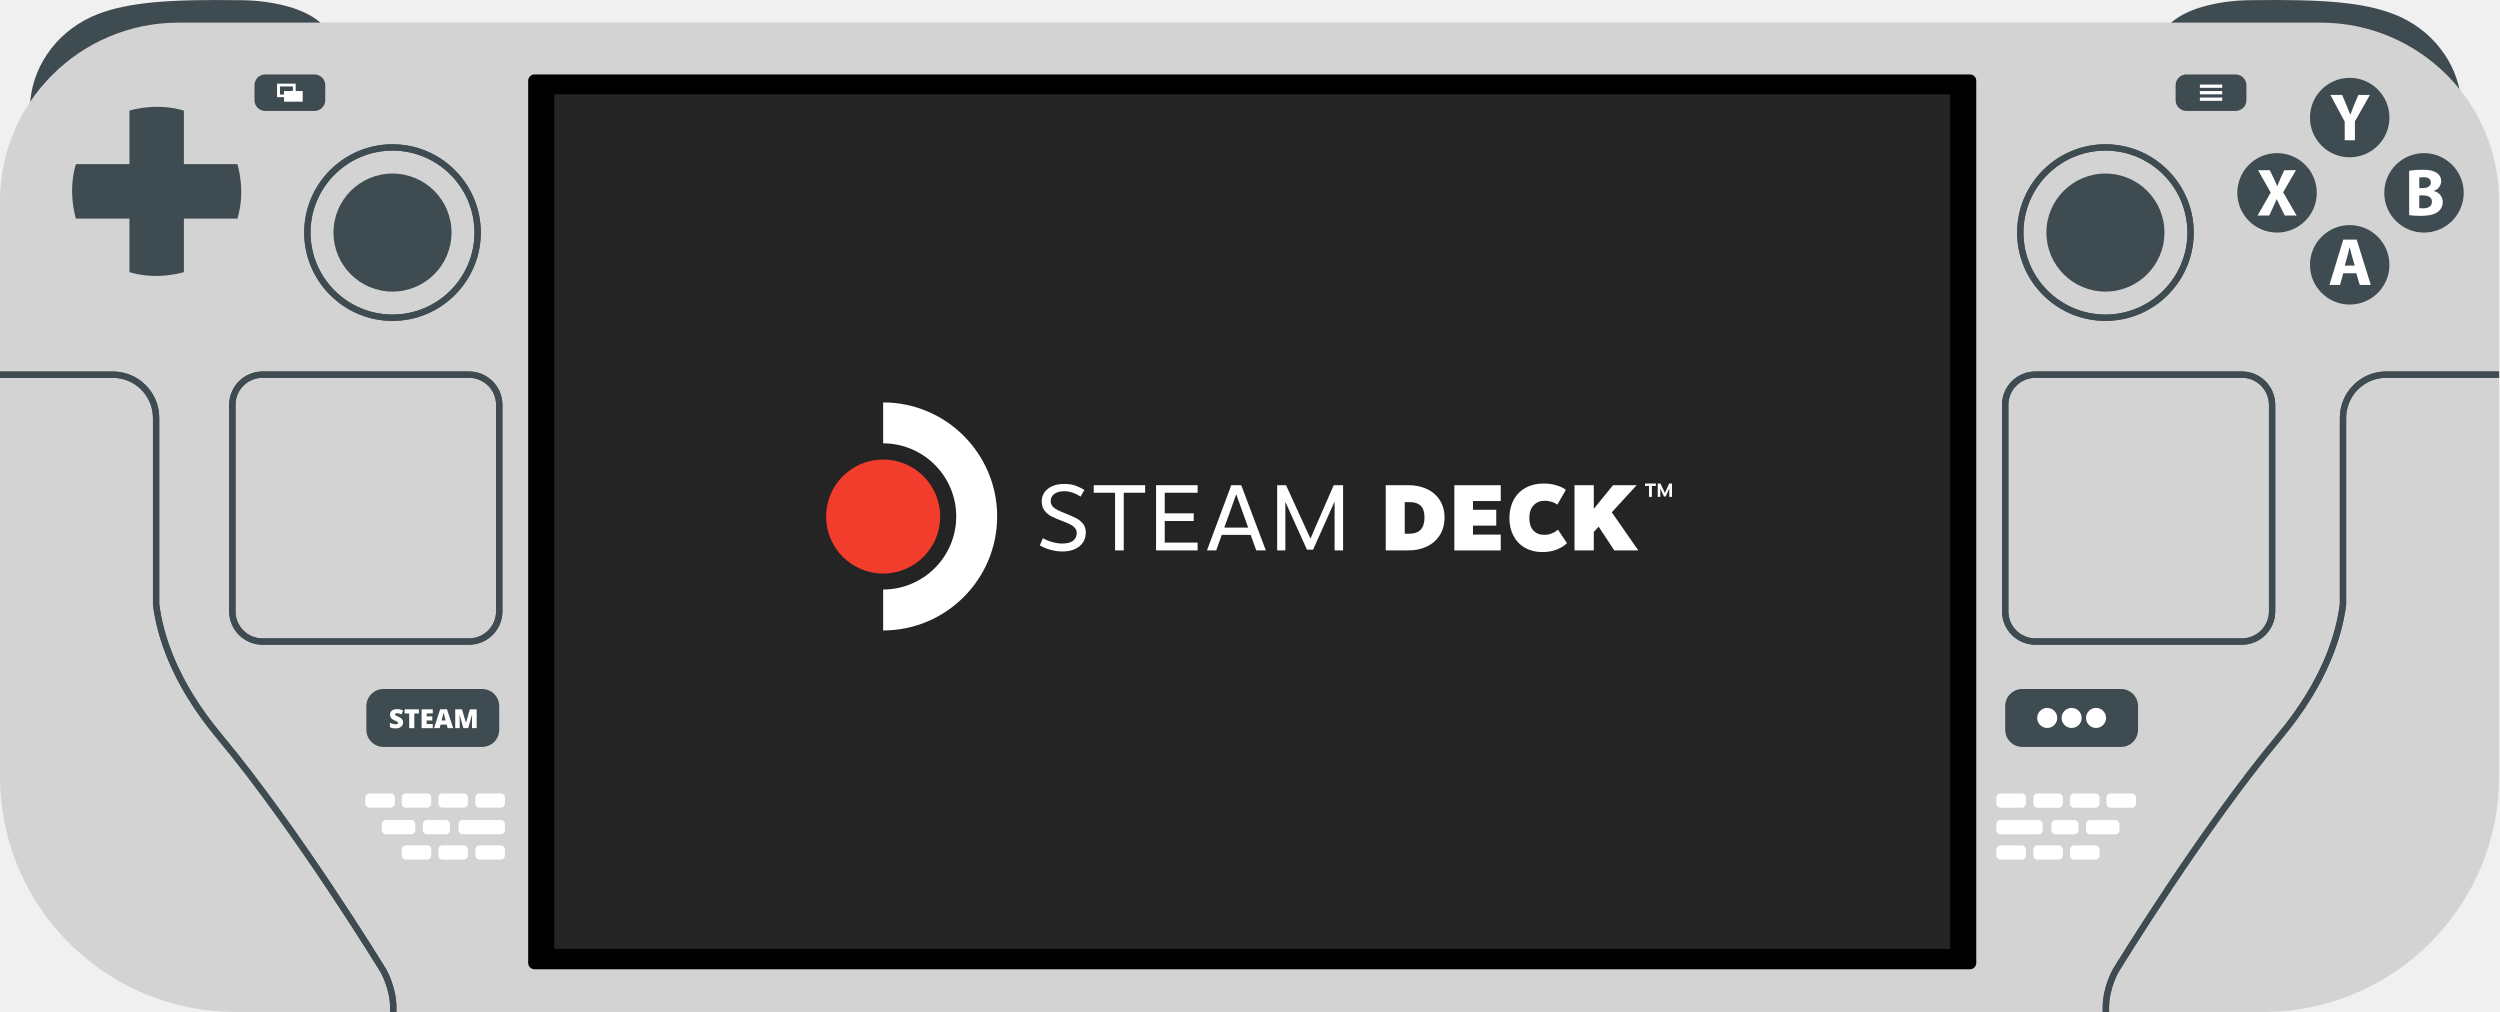
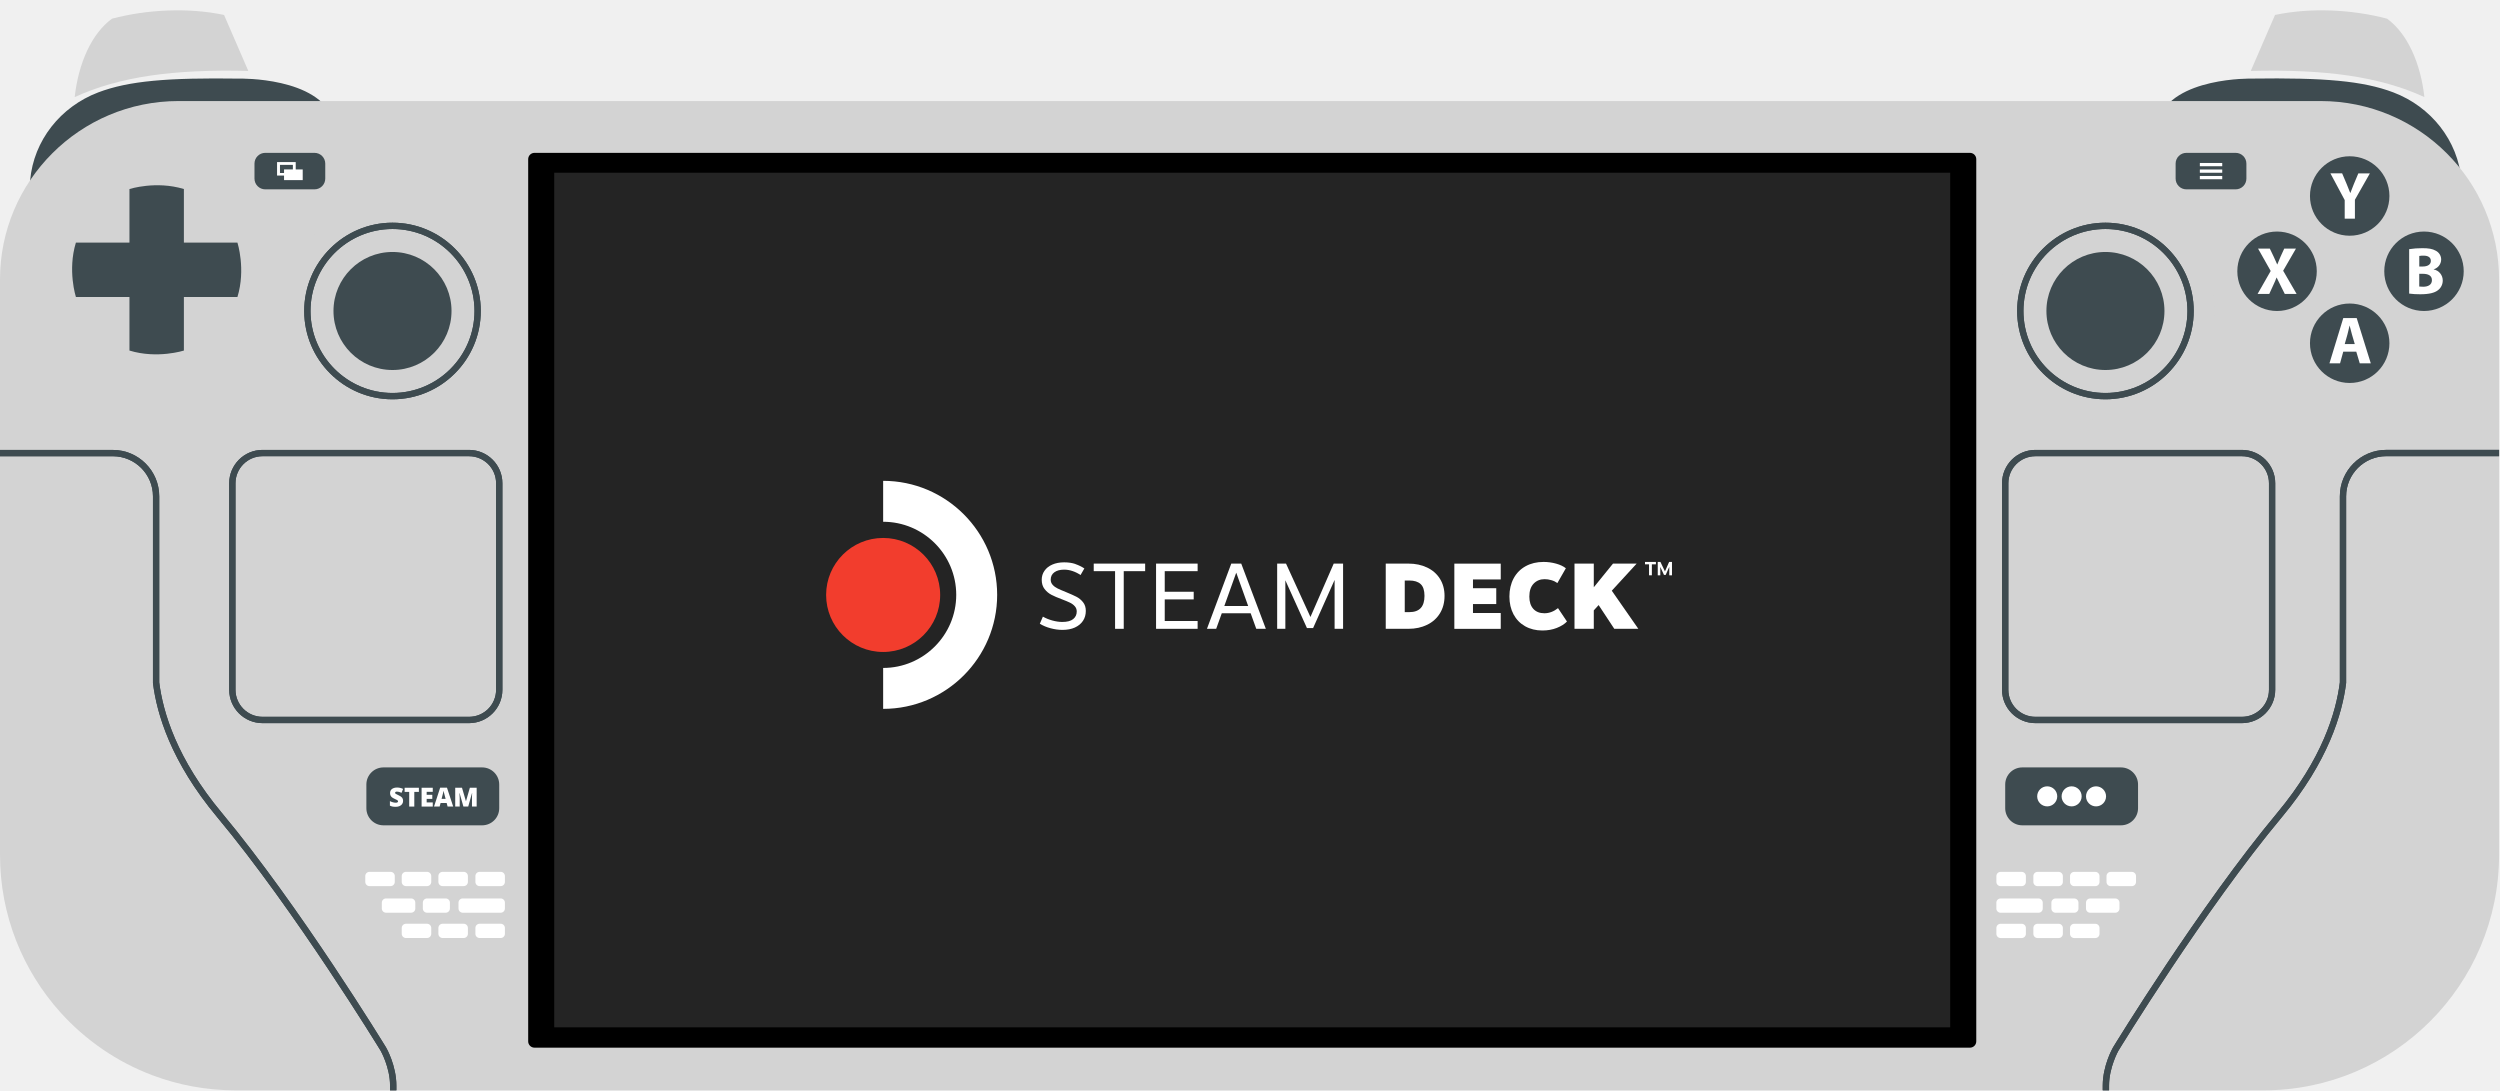
- <svg xmlns="http://www.w3.org/2000/svg" width="100%" height="100%" viewBox="0 0 1339 542" version="1.1" xml:space="preserve" style="fill-rule:evenodd;clip-rule:evenodd;stroke-linejoin:round;stroke-miterlimit:2;">
+ <svg xmlns="http://www.w3.org/2000/svg" width="100%" height="100%" viewBox="0 -42 1339 584" version="1.1" xml:space="preserve" style="fill-rule:evenodd;clip-rule:evenodd;stroke-linejoin:round;stroke-miterlimit:2;">
  <g>
+     <path id="leftTriggerShape" d="M40,10 C42,-8 49,-24 60,-32 C79,-37 101,-38 120,-34 L133,-4 C93,-5 64,-1 40,10Z" style="fill:#d3d3d3;fill-rule:nonzero;" />
+     <path id="rightTriggerShape" d="M1298.505,10 C1296.505,-8 1289.505,-24 1278.505,-32 C1259.505,-37 1237.505,-38 1218.505,-34 L1205.505,-4 C1245.505,-5 1274.505,-1 1298.505,10Z" style="fill:#d3d3d3;fill-rule:nonzero;" />
    <path id="Path_447" d="M16.144,54.572c1.897,-21.412 16.364,-39.436 36.455,-47.076c16.313,-6.2 37.183,-7.945 75.891,-7.386c0,0 42.045,-0.898 50.125,22.039l-162.623,35.692c-0,0 -0.034,-1.152 0.152,-3.269Z" style="fill:#3e4b50;fill-rule:nonzero;" />
    <path id="Path_447-2" d="M1318.364,54.572c-1.897,-21.412 -16.364,-39.436 -36.455,-47.076c-16.313,-6.2 -37.183,-7.945 -75.891,-7.403c0,-0 -42.045,-0.898 -50.125,22.039l162.623,35.709c0,0 0.034,-1.152 -0.152,-3.269Z" style="fill:#3e4b50;fill-rule:nonzero;" />
    <path d="M1338.505,107.729l0,308.12c0,69.674 -56.478,126.134 -126.134,126.134l-1086.236,0c-15.686,0 -30.712,-2.863 -44.569,-8.097c-19.007,-7.166 -35.828,-18.82 -49.176,-33.626c-20.125,-22.361 -32.389,-51.955 -32.389,-84.411l0,-308.12c0,-52.802 42.807,-95.609 95.609,-95.609l1147.288,0c52.802,0 95.609,42.807 95.609,95.609Z" style="fill:#d3d3d3;fill-rule:nonzero;" />
    <circle cx="1127.671" cy="124.567" r="58.51" style="fill:#d3d3d3;" />
    <circle cx="210.224" cy="124.567" r="58.51" style="fill:#d3d3d3;" />
    <path d="M251.235,345.311l-110.634,0c-9.842,0 -17.855,-8.013 -17.855,-17.855l0,-110.634c0,-9.842 8.013,-17.855 17.855,-17.855l110.634,0c9.842,0 17.855,8.013 17.855,17.855l0,110.634c0,9.842 -8.013,17.855 -17.855,17.855Zm-110.634,-142.956c-7.979,0 -14.467,6.488 -14.467,14.467l0,110.634c0,7.979 6.488,14.467 14.467,14.467l110.634,0c7.979,0 14.467,-6.488 14.467,-14.467l0,-110.634c0,-7.979 -6.488,-14.467 -14.467,-14.467l-110.634,0Z" style="fill:#3e4b50;fill-rule:nonzero;" />
    <path d="M251.235,345.311l-110.634,0c-9.842,0 -17.855,-8.013 -17.855,-17.855l0,-110.634c0,-9.842 8.013,-17.855 17.855,-17.855l110.634,0c9.842,0 17.855,8.013 17.855,17.855l0,110.634c0,9.842 -8.013,17.855 -17.855,17.855Zm-110.634,-142.956c-7.979,0 -14.467,6.488 -14.467,14.467l0,110.634c0,7.979 6.488,14.467 14.467,14.467l110.634,0c7.979,0 14.467,-6.488 14.467,-14.467l0,-110.634c0,-7.979 -6.488,-14.467 -14.467,-14.467l-110.634,0Z" style="fill:#3e4b50;fill-rule:nonzero;" />
    <path d="M1200.767,345.311l-110.634,0c-9.842,0 -17.855,-8.013 -17.855,-17.855l0,-110.634c0,-9.842 8.013,-17.855 17.855,-17.855l110.634,0c9.842,0 17.855,8.013 17.855,17.855l0,110.634c0,9.842 -8.013,17.855 -17.855,17.855Zm-110.617,-142.956c-7.979,0 -14.467,6.488 -14.467,14.467l0,110.634c0,7.979 6.488,14.467 14.467,14.467l110.634,0c7.979,0 14.467,-6.488 14.467,-14.467l0,-110.634c0,-7.979 -6.488,-14.467 -14.467,-14.467l-110.634,0Z" style="fill:#3e4b50;fill-rule:nonzero;" />
    <path d="M1200.767,345.311l-110.634,0c-9.842,0 -17.855,-8.013 -17.855,-17.855l0,-110.634c0,-9.842 8.013,-17.855 17.855,-17.855l110.634,0c9.842,0 17.855,8.013 17.855,17.855l0,110.634c0,9.842 -8.013,17.855 -17.855,17.855Zm-110.617,-142.956c-7.979,0 -14.467,6.488 -14.467,14.467l0,110.634c0,7.979 6.488,14.467 14.467,14.467l110.634,0c7.979,0 14.467,-6.488 14.467,-14.467l0,-110.634c0,-7.979 -6.488,-14.467 -14.467,-14.467l-110.634,0Z" style="fill:#3e4b50;fill-rule:nonzero;" />
    <path d="M267.379,378.177l0,12.717c0,5.05 -4.1,9.15 -9.15,9.15l-52.848,0c-5.05,0 -9.15,-4.1 -9.15,-9.15l0,-12.717c0,-5.05 4.1,-9.15 9.15,-9.15l52.848,0c5.05,0 9.15,4.1 9.15,9.15Z" style="fill:#3e4b50;" />
    <path d="M1145.136,378.177l0,12.717c0,5.05 -4.1,9.15 -9.15,9.15l-52.848,0c-5.05,0 -9.15,-4.1 -9.15,-9.15l0,-12.717c0,-5.05 4.1,-9.15 9.15,-9.15l52.848,0c5.05,0 9.15,4.1 9.15,9.15Z" style="fill:#3e4b50;" />
    <path d="M174.21,45.638l0,8.009c0,3.185 -2.585,5.77 -5.77,5.77l-26.371,0c-3.185,0 -5.77,-2.585 -5.77,-5.77l0,-8.009c0,-3.185 2.585,-5.77 5.77,-5.77l26.371,0c3.185,0 5.77,2.585 5.77,5.77Z" style="fill:#3e4b50;" />
    <path d="M1203.172,45.638l0,8.009c0,3.185 -2.585,5.77 -5.77,5.77l-26.371,0c-3.185,0 -5.77,-2.585 -5.77,-5.77l0,-8.009c0,-3.185 2.585,-5.77 5.77,-5.77l26.371,0c3.185,0 5.77,2.585 5.77,5.77Z" style="fill:#3e4b50;" />
    <path d="M1058.489,43.248l0,472.503c0,1.865 -1.515,3.38 -3.38,3.38l-768.833,0c-1.865,0 -3.38,-1.515 -3.38,-3.38l0,-472.503c0,-1.865 1.515,-3.38 3.38,-3.38l768.833,0c1.865,0 3.38,1.515 3.38,3.38Z" />
    <rect id="deckscreen" x="296.838" y="50.506" width="747.693" height="457.733" style="fill:#242424;" />
    <path d="M212.291,541.983l-3.388,0l0,-2.541c0,-9.791 -4.98,-18.583 -5.031,-18.668c-0.44,-0.711 -46.026,-75.332 -87.613,-125.169c-24.732,-29.628 -32.338,-55.41 -34.337,-71.808l0,-99.962c0,-11.841 -9.639,-21.463 -21.463,-21.463l-60.458,0l0,-3.388l60.442,0c13.704,0 24.851,11.146 24.851,24.851l0,99.657c1.982,15.957 9.419,41.011 33.575,69.945c41.74,50.04 87.478,124.864 87.935,125.626c0.254,0.423 5.505,9.707 5.505,20.396l0,2.541l-0.017,-0.017Z" style="fill:#3e4b50;fill-rule:nonzero;" />
    <path d="M212.291,541.983l-3.388,0l0,-2.541c0,-9.791 -4.98,-18.583 -5.031,-18.668c-0.44,-0.711 -46.026,-75.332 -87.613,-125.169c-24.732,-29.628 -32.338,-55.41 -34.337,-71.808l0,-99.962c0,-11.841 -9.639,-21.463 -21.463,-21.463l-60.458,0l0,-3.388l60.442,0c13.704,0 24.851,11.146 24.851,24.851l0,99.657c1.982,15.957 9.419,41.011 33.575,69.945c41.74,50.04 87.478,124.864 87.935,125.626c0.254,0.423 5.505,9.707 5.505,20.396l0,2.541l-0.017,-0.017Z" style="fill:#3e4b50;fill-rule:nonzero;" />
    <path d="M1129.602,541.983l-3.388,0l0,-2.541c0,-10.689 5.251,-19.972 5.472,-20.362c0.474,-0.796 46.195,-75.62 87.952,-125.66c24.156,-28.933 31.593,-53.987 33.575,-69.962l0,-99.657c0,-13.704 11.146,-24.851 24.851,-24.851l60.442,0l0,3.388l-60.442,0c-11.841,0 -21.463,9.639 -21.463,21.463l0,99.962c-2.033,16.415 -9.622,42.18 -34.354,71.808c-41.587,49.837 -87.173,124.457 -87.63,125.203c-0.034,0.051 -4.997,8.877 -4.997,18.634l0,2.541l-0.017,0.034Z" style="fill:#3e4b50;fill-rule:nonzero;" />
    <path d="M1129.602,541.983l-3.388,0l0,-2.541c0,-10.689 5.251,-19.972 5.472,-20.362c0.474,-0.796 46.195,-75.62 87.952,-125.66c24.156,-28.933 31.593,-53.987 33.575,-69.962l0,-99.657c0,-13.704 11.146,-24.851 24.851,-24.851l60.442,0l0,3.388l-60.442,0c-11.841,0 -21.463,9.639 -21.463,21.463l0,99.962c-2.033,16.415 -9.622,42.18 -34.354,71.808c-41.587,49.837 -87.173,124.457 -87.63,125.203c-0.034,0.051 -4.997,8.877 -4.997,18.634l0,2.541l-0.017,0.034Z" style="fill:#3e4b50;fill-rule:nonzero;" />
    <circle cx="1258.498" cy="62.974" r="21.276" style="fill:#3e4b50;" />
    <circle cx="1258.498" cy="141.846" r="21.276" style="fill:#3e4b50;" />
    <circle cx="1298.29" cy="103.291" r="21.276" style="fill:#3e4b50;" />
    <circle cx="1219.587" cy="103.291" r="21.276" style="fill:#3e4b50;" />
    <path d="M1127.671,171.863c-26.087,0 -47.296,-21.226 -47.296,-47.296c0,-26.07 21.226,-47.296 47.296,-47.296c26.07,0 47.296,21.226 47.296,47.296c0,26.07 -21.226,47.296 -47.296,47.296Zm0,-91.204c-24.207,0 -43.908,19.701 -43.908,43.908c0,24.207 19.701,43.908 43.908,43.908c24.207,0 43.908,-19.701 43.908,-43.908c0,-24.207 -19.701,-43.908 -43.908,-43.908Z" style="fill:#3e4b50;fill-rule:nonzero;" />
    <path d="M1127.671,171.863c-26.087,0 -47.296,-21.226 -47.296,-47.296c0,-26.07 21.226,-47.296 47.296,-47.296c26.07,0 47.296,21.226 47.296,47.296c0,26.07 -21.226,47.296 -47.296,47.296Zm0,-91.204c-24.207,0 -43.908,19.701 -43.908,43.908c0,24.207 19.701,43.908 43.908,43.908c24.207,0 43.908,-19.701 43.908,-43.908c0,-24.207 -19.701,-43.908 -43.908,-43.908Z" style="fill:#3e4b50;fill-rule:nonzero;" />
    <circle cx="1127.671" cy="124.567" r="31.61" style="fill:#3e4b50;" />
    <path d="M210.224,171.863c-26.087,0 -47.296,-21.226 -47.296,-47.296c0,-26.07 21.226,-47.296 47.296,-47.296c26.07,0 47.296,21.226 47.296,47.296c0,26.07 -21.226,47.296 -47.296,47.296Zm0,-91.204c-24.207,0 -43.908,19.701 -43.908,43.908c0,24.207 19.701,43.908 43.908,43.908c24.207,0 43.908,-19.701 43.908,-43.908c0,-24.207 -19.701,-43.908 -43.908,-43.908Z" style="fill:#3e4b50;fill-rule:nonzero;" />
    <path d="M210.224,171.863c-26.087,0 -47.296,-21.226 -47.296,-47.296c0,-26.07 21.226,-47.296 47.296,-47.296c26.07,0 47.296,21.226 47.296,47.296c0,26.07 -21.226,47.296 -47.296,47.296Zm0,-91.204c-24.207,0 -43.908,19.701 -43.908,43.908c0,24.207 19.701,43.908 43.908,43.908c24.207,0 43.908,-19.701 43.908,-43.908c0,-24.207 -19.701,-43.908 -43.908,-43.908Z" style="fill:#3e4b50;fill-rule:nonzero;" />
    <circle cx="210.224" cy="124.567" r="31.61" style="fill:#3e4b50;" />
    <path d="M211.444,427.217l0,3.13c0,1.245 -1.01,2.255 -2.255,2.255l-11.295,0c-1.245,0 -2.255,-1.01 -2.255,-2.255l0,-3.13c0,-1.245 1.01,-2.255 2.255,-2.255l11.295,0c1.245,0 2.255,1.01 2.255,2.255Z" style="fill:#fff;" />
    <path d="M230.975,427.217l0,3.13c0,1.245 -1.01,2.255 -2.255,2.255l-11.295,0c-1.245,0 -2.255,-1.01 -2.255,-2.255l0,-3.13c0,-1.245 1.01,-2.255 2.255,-2.255l11.295,0c1.245,0 2.255,1.01 2.255,2.255Z" style="fill:#fff;" />
    <path d="M250.609,427.217l0,3.13c0,1.245 -1.01,2.255 -2.255,2.255l-11.295,0c-1.245,0 -2.255,-1.01 -2.255,-2.255l0,-3.13c0,-1.245 1.01,-2.255 2.255,-2.255l11.295,0c1.245,0 2.255,1.01 2.255,2.255Z" style="fill:#fff;" />
    <path d="M270.428,427.217l0,3.13c0,1.245 -1.01,2.255 -2.255,2.255l-11.295,0c-1.245,0 -2.255,-1.01 -2.255,-2.255l0,-3.13c0,-1.245 1.01,-2.255 2.255,-2.255l11.295,0c1.245,0 2.255,1.01 2.255,2.255Z" style="fill:#fff;" />
    <path d="M230.975,455.016l0,3.13c0,1.245 -1.01,2.255 -2.255,2.255l-11.295,0c-1.245,0 -2.255,-1.01 -2.255,-2.255l0,-3.13c0,-1.245 1.01,-2.255 2.255,-2.255l11.295,0c1.245,0 2.255,1.01 2.255,2.255Z" style="fill:#fff;" />
    <path d="M250.609,455.016l0,3.13c0,1.245 -1.01,2.255 -2.255,2.255l-11.295,0c-1.245,0 -2.255,-1.01 -2.255,-2.255l0,-3.13c0,-1.245 1.01,-2.255 2.255,-2.255l11.295,0c1.245,0 2.255,1.01 2.255,2.255Z" style="fill:#fff;" />
    <path d="M270.428,455.016l0,3.13c0,1.245 -1.01,2.255 -2.255,2.255l-11.295,0c-1.245,0 -2.255,-1.01 -2.255,-2.255l0,-3.13c0,-1.245 1.01,-2.255 2.255,-2.255l11.295,0c1.245,0 2.255,1.01 2.255,2.255Z" style="fill:#fff;" />
    <path d="M270.428,441.464l0,3.13c0,1.245 -1.01,2.255 -2.255,2.255l-20.341,0c-1.245,0 -2.255,-1.01 -2.255,-2.255l0,-3.13c0,-1.245 1.01,-2.255 2.255,-2.255l20.341,0c1.245,0 2.255,1.01 2.255,2.255Z" style="fill:#fff;" />
    <path d="M240.97,441.464l0,3.13c0,1.245 -1.01,2.255 -2.255,2.255l-9.991,0c-1.245,0 -2.255,-1.01 -2.255,-2.255l0,-3.13c0,-1.245 1.01,-2.255 2.255,-2.255l9.991,0c1.245,0 2.255,1.01 2.255,2.255Z" style="fill:#fff;" />
    <path d="M222.438,441.464l0,3.13c0,1.245 -1.01,2.255 -2.255,2.255l-13.429,0c-1.245,0 -2.255,-1.01 -2.255,-2.255l0,-3.13c0,-1.245 1.01,-2.255 2.255,-2.255l13.429,0c1.245,0 2.255,1.01 2.255,2.255Z" style="fill:#fff;" />
    <path d="M1128.247,430.364l0,-3.13c0,-1.245 1.01,-2.255 2.255,-2.255l11.295,0c1.245,0 2.255,1.01 2.255,2.255l0,3.13c0,1.245 -1.01,2.255 -2.255,2.255l-11.295,0c-1.245,0 -2.255,-1.01 -2.255,-2.255Z" style="fill:#fff;" />
    <path d="M1108.699,430.364l0,-3.13c0,-1.245 1.01,-2.255 2.255,-2.255l11.295,0c1.245,0 2.255,1.01 2.255,2.255l0,3.13c0,1.245 -1.01,2.255 -2.255,2.255l-11.295,0c-1.245,0 -2.255,-1.01 -2.255,-2.255Z" style="fill:#fff;" />
    <path d="M1089.065,430.364l0,-3.13c0,-1.245 1.01,-2.255 2.255,-2.255l11.295,0c1.245,0 2.255,1.01 2.255,2.255l0,3.13c0,1.245 -1.01,2.255 -2.255,2.255l-11.295,0c-1.245,0 -2.255,-1.01 -2.255,-2.255Z" style="fill:#fff;" />
    <path d="M1069.263,430.364l0,-3.13c0,-1.245 1.01,-2.255 2.255,-2.255l11.295,-0c1.245,0 2.255,1.01 2.255,2.255l0,3.13c0,1.245 -1.01,2.255 -2.255,2.255l-11.295,0c-1.245,0 -2.255,-1.01 -2.255,-2.255Z" style="fill:#fff;" />
    <path d="M1108.699,458.163l0,-3.13c0,-1.245 1.01,-2.255 2.255,-2.255l11.295,0c1.245,0 2.255,1.01 2.255,2.255l0,3.13c0,1.245 -1.01,2.255 -2.255,2.255l-11.295,0c-1.245,0 -2.255,-1.01 -2.255,-2.255Z" style="fill:#fff;" />
    <path d="M1089.065,458.163l0,-3.13c0,-1.245 1.01,-2.255 2.255,-2.255l11.295,0c1.245,0 2.255,1.01 2.255,2.255l0,3.13c0,1.245 -1.01,2.255 -2.255,2.255l-11.295,0c-1.245,0 -2.255,-1.01 -2.255,-2.255Z" style="fill:#fff;" />
    <path d="M1069.263,458.163l0,-3.13c0,-1.245 1.01,-2.255 2.255,-2.255l11.295,-0c1.245,0 2.255,1.01 2.255,2.255l0,3.13c0,1.245 -1.01,2.255 -2.255,2.255l-11.295,0c-1.245,0 -2.255,-1.01 -2.255,-2.255Z" style="fill:#fff;" />
    <path d="M1069.246,444.611l0,-3.13c0,-1.245 1.01,-2.255 2.255,-2.255l20.341,0c1.245,0 2.255,1.01 2.255,2.255l0,3.13c0,1.245 -1.01,2.255 -2.255,2.255l-20.341,-0c-1.245,0 -2.255,-1.01 -2.255,-2.255Z" style="fill:#fff;" />
    <path d="M1098.721,444.611l0,-3.13c0,-1.245 1.01,-2.255 2.255,-2.255l9.991,0c1.245,0 2.255,1.01 2.255,2.255l0,3.13c0,1.245 -1.01,2.255 -2.255,2.255l-9.991,0c-1.245,0 -2.255,-1.01 -2.255,-2.255Z" style="fill:#fff;" />
    <path d="M1117.253,444.611l0,-3.13c0,-1.245 1.01,-2.255 2.255,-2.255l13.429,0c1.245,0 2.255,1.01 2.255,2.255l0,3.13c0,1.245 -1.01,2.255 -2.255,2.255l-13.429,0c-1.245,0 -2.255,-1.01 -2.255,-2.255Z" style="fill:#fff;" />
    <path id="Path_345" d="M1255.822,75.103l0,-9.944l-7.657,-14.314l6.285,0l2.473,5.844c0.745,1.745 1.27,3.049 1.863,4.658l0.068,0c0.542,-1.508 1.118,-2.931 1.83,-4.658l2.439,-5.827l6.183,0l-8.013,14.128l0,10.13l-5.489,0l0.017,-0.017Z" style="fill:#fff;fill-rule:nonzero;" />
    <path id="Path_347" d="M1255.042,146.369l-1.711,6.234l-5.675,0l7.403,-24.258l7.183,0l7.555,24.258l-5.912,0l-1.863,-6.234l-6.979,0Zm6.166,-4.099l-1.508,-5.15c-0.423,-1.44 -0.847,-3.252 -1.22,-4.675l-0.068,0c-0.356,1.423 -0.728,3.269 -1.118,4.675l-1.457,5.15l5.37,0Z" style="fill:#fff;fill-rule:nonzero;" />
    <path id="Path_349" d="M1223.72,115.42l-2.185,-4.387c-0.881,-1.694 -1.474,-2.964 -2.151,-4.37l-0.068,0c-0.508,1.406 -1.101,2.677 -1.88,4.354l-2.016,4.404l-6.251,0l7.013,-12.281l-6.759,-11.976l6.302,0l2.117,4.421c0.711,1.474 1.237,2.677 1.813,4.032l0.085,0c0.593,-1.542 1.033,-2.626 1.66,-4.015l2.033,-4.438l6.268,0l-6.844,11.841l7.199,12.417l-6.336,0Z" style="fill:#fff;fill-rule:nonzero;" />
    <path id="Path_351" d="M1290.328,91.45c2.338,-0.356 4.709,-0.542 7.081,-0.525c3.337,0 5.404,0.339 7.183,1.355c1.796,0.915 2.931,2.761 2.897,4.777c-0.051,2.405 -1.66,4.506 -3.981,5.167l0,0.085c2.829,0.576 4.845,3.066 4.828,5.946c0,2.016 -0.915,3.93 -2.524,5.15c-1.779,1.423 -4.709,2.202 -9.537,2.202c-1.982,0.017 -3.964,-0.102 -5.929,-0.356l0,-23.817l-0.017,0.017Zm5.438,9.3l1.779,0c2.914,0 4.421,-1.203 4.421,-3.015c0,-1.813 -1.389,-2.812 -3.879,-2.812c-0.779,-0.017 -1.558,0.034 -2.321,0.169l0,5.658Zm0,10.723c0.695,0.085 1.406,0.119 2.101,0.102c2.49,0 4.675,-0.966 4.675,-3.523c0,-2.558 -2.168,-3.405 -4.913,-3.405l-1.88,0l0,6.827l0.017,0Z" style="fill:#fff;fill-rule:nonzero;" />
    <path d="M215.899,386.932c0,0.627 -0.152,1.186 -0.474,1.66c-0.322,0.474 -0.779,0.864 -1.372,1.135c-0.593,0.271 -1.304,0.407 -2.101,0.407c-0.678,0 -1.237,-0.051 -1.694,-0.136c-0.457,-0.085 -0.932,-0.254 -1.423,-0.491l0,-2.422c0.525,0.271 1.067,0.474 1.626,0.627c0.559,0.152 1.084,0.22 1.542,0.22c0.407,0 0.695,-0.068 0.898,-0.203c0.203,-0.136 0.288,-0.322 0.288,-0.542c0,-0.136 -0.034,-0.254 -0.119,-0.356c-0.085,-0.102 -0.203,-0.203 -0.373,-0.322c-0.169,-0.119 -0.61,-0.322 -1.338,-0.644c-0.661,-0.305 -1.152,-0.593 -1.474,-0.864c-0.322,-0.271 -0.576,-0.61 -0.728,-0.966c-0.152,-0.356 -0.237,-0.796 -0.237,-1.287c0,-0.932 0.339,-1.66 1.016,-2.168c0.678,-0.508 1.609,-0.779 2.778,-0.779c1.05,0 2.101,0.237 3.185,0.728l-0.83,2.101c-0.949,-0.44 -1.762,-0.644 -2.439,-0.644c-0.356,0 -0.61,0.068 -0.779,0.186c-0.169,0.119 -0.237,0.271 -0.237,0.457c0,0.203 0.102,0.373 0.305,0.525c0.203,0.152 0.762,0.44 1.66,0.847c0.864,0.39 1.474,0.813 1.813,1.254c0.339,0.44 0.508,1.016 0.508,1.694l0,-0.017Z" style="fill:#fff;fill-rule:nonzero;" />
    <path d="M221.896,389.998l-2.727,0l0,-7.86l-2.456,0l0,-2.219l7.64,0l0,2.219l-2.456,0l0,7.86Z" style="fill:#fff;fill-rule:nonzero;" />
    <path d="M231.788,389.998l-5.98,0l0,-10.079l5.98,0l0,2.185l-3.269,0l0,1.592l3.015,0l0,2.185l-3.015,0l0,1.897l3.269,0l0,2.219Z" style="fill:#fff;fill-rule:nonzero;" />
    <path d="M239.733,389.998l-0.491,-1.897l-3.269,0l-0.508,1.897l-2.998,0l3.286,-10.13l3.642,0l3.337,10.13l-2.998,0Zm-1.067,-4.133l-0.44,-1.66c-0.102,-0.373 -0.22,-0.847 -0.373,-1.423c-0.152,-0.576 -0.237,-0.999 -0.288,-1.254c-0.034,0.237 -0.119,0.627 -0.237,1.152c-0.119,0.525 -0.39,1.592 -0.813,3.185l2.151,0Z" style="fill:#fff;fill-rule:nonzero;" />
    <path d="M248.203,389.998l-2.067,-7.267l-0.068,0c0.102,1.237 0.152,2.202 0.152,2.88l0,4.387l-2.405,0l0,-10.079l3.625,0l2.101,7.166l0.051,0l2.067,-7.166l3.642,0l0,10.079l-2.507,0l0,-5.184c0,-0.271 0.034,-0.966 0.085,-2.067l-0.068,0l-2.033,7.25l-2.592,0l0.017,0Z" style="fill:#fff;fill-rule:nonzero;" />
    <circle cx="1096.485" cy="384.527" r="5.37" style="fill:#fff;" />
    <circle cx="1109.563" cy="384.527" r="5.37" style="fill:#fff;" />
    <circle cx="1122.64" cy="384.527" r="5.37" style="fill:#fff;" />
    <rect x="1178.237" y="45.289" width="11.993" height="1.745" style="fill:#fff;" />
    <rect x="1178.237" y="48.778" width="11.993" height="1.745" style="fill:#fff;" />
    <rect x="1178.237" y="52.251" width="11.993" height="1.745" style="fill:#fff;" />
    <path d="M158.388,48.761l0,-3.947l-9.995,0l0,7.216l3.744,0l0,2.439l9.995,0l0,-5.709l-3.744,0Zm-8.436,1.914l0,-4.37l6.911,0l0,2.439l-4.726,0l0,1.914l-2.185,0l0,0.017Z" style="fill:#fff;fill-rule:nonzero;" />
    <path d="M127.168,87.926l-28.679,0l0,-28.679c-14.958,-4.574 -29.137,0 -29.154,0l0,28.679l-28.679,0c-4.574,14.958 0,29.137 0,29.154c0,0.017 28.679,0 28.679,0l0,28.679c14.958,4.574 29.137,0 29.154,0l0,-28.679l28.679,0c4.574,-14.958 0,-29.137 0,-29.154Z" style="fill:#3e4b50;fill-rule:nonzero;" />
    <path d="M473.012,337.671l0,-21.92c21.581,0 39.148,-17.567 39.148,-39.148c0,-21.581 -17.567,-39.148 -39.148,-39.148l0,-21.92c33.676,0 61.068,27.392 61.068,61.068c0,33.676 -27.392,61.068 -61.068,61.068" style="fill:#fff;fill-rule:nonzero;" />
    <g>
      <path d="M473.012,307.196c16.855,0 30.543,-13.67 30.543,-30.543c0,-16.872 -13.67,-30.526 -30.543,-30.526c-16.872,0 -30.543,13.67 -30.543,30.526c0,16.855 13.67,30.543 30.543,30.543" style="fill:#f23d2d;fill-rule:nonzero;" />
    </g>
    <path d="M575.99,260.12c1.728,0.593 3.32,1.372 4.794,2.338l-2.05,3.54c-1.287,-0.898 -2.71,-1.609 -4.218,-2.117c-1.508,-0.525 -3.015,-0.779 -4.523,-0.779c-2.236,0 -3.998,0.474 -5.285,1.423c-1.304,0.949 -1.948,2.27 -1.948,3.964c0,1.067 0.356,1.999 1.067,2.778c0.711,0.779 1.592,1.423 2.626,1.914c1.033,0.508 2.49,1.135 4.387,1.897c2.422,0.999 4.32,1.846 5.692,2.541c1.372,0.695 2.541,1.677 3.54,2.914c0.999,1.254 1.491,2.812 1.491,4.658c0,2.033 -0.508,3.811 -1.525,5.336c-1.016,1.525 -2.456,2.71 -4.337,3.574c-1.88,0.847 -4.099,1.27 -6.657,1.27c-2.067,0 -4.184,-0.288 -6.352,-0.881c-2.185,-0.576 -4.099,-1.389 -5.76,-2.422l1.643,-3.795c1.525,0.864 3.219,1.558 5.065,2.067c1.846,0.508 3.625,0.779 5.319,0.779c2.626,0 4.574,-0.508 5.844,-1.542c1.254,-1.033 1.897,-2.372 1.897,-4.049c0,-1.101 -0.339,-2.033 -1.033,-2.812c-0.678,-0.779 -1.542,-1.423 -2.558,-1.914c-1.033,-0.491 -2.456,-1.101 -4.286,-1.796c-2.338,-0.864 -4.218,-1.677 -5.658,-2.422c-1.44,-0.745 -2.677,-1.779 -3.693,-3.1c-1.016,-1.304 -1.525,-2.964 -1.525,-4.963c0,-1.796 0.491,-3.405 1.474,-4.811c0.983,-1.423 2.372,-2.524 4.184,-3.32c1.813,-0.796 3.93,-1.203 6.369,-1.203c2.287,0 4.303,0.305 6.031,0.898" style="fill:#fff;fill-rule:nonzero;" />
    <path d="M597.233,263.915l-11.434,0l0,-4.049l27.544,0l0,4.049l-11.468,0l0,30.881l-4.642,0l0,-30.881" style="fill:#fff;fill-rule:nonzero;" />
    <path d="M641.446,263.915l-17.617,0l0,11.028l15.517,0l0,4.099l-15.517,0l0,11.57l17.617,0l0,4.184l-22.259,0l0,-34.93l22.259,0l0,4.049" style="fill:#fff;fill-rule:nonzero;" />
    <path d="M668.516,282.566l-6.386,-17.855l-6.386,17.855l12.773,0Zm1.338,3.896l-15.466,0l-2.998,8.334l-4.946,0l13.027,-34.93l5.336,0l13.179,34.93l-5.133,0l-2.998,-8.334" style="fill:#fff;fill-rule:nonzero;" />
    <path d="M719.352,259.866l0,34.93l-4.54,0l0,-26.189l-11.519,25.799l-3.286,0l-11.57,-25.596l0,25.986l-4.387,0l0,-34.93l4.743,0l13.078,28.595l12.468,-28.595l5.031,0" style="fill:#fff;fill-rule:nonzero;" />
    <path d="M752.385,268.929l0,16.923l2.49,0c5.387,0 8.08,-2.897 8.08,-8.69c0,-2.964 -0.695,-5.082 -2.067,-6.336c-1.389,-1.27 -3.388,-1.897 -6.014,-1.897l-2.49,0Zm11.976,-6.962c2.931,1.389 5.217,3.405 6.861,6.014c1.643,2.609 2.473,5.675 2.473,9.198c0,3.523 -0.83,6.674 -2.473,9.334c-1.643,2.66 -3.93,4.709 -6.861,6.132c-2.931,1.423 -6.268,2.151 -10.028,2.151l-12.129,0l0,-34.93l12.129,0c3.761,0 7.098,0.695 10.028,2.101" style="fill:#fff;fill-rule:nonzero;" />
    <path d="M803.798,268.353l-14.873,0l0,4.692l12.468,0l0,8.487l-12.468,0l0,4.794l14.873,0l0,8.487l-24.851,0l0,-34.93l24.851,0l0,8.487" style="fill:#fff;fill-rule:nonzero;" />
    <path d="M833.459,259.883c2.185,0.61 3.913,1.44 5.217,2.473l-4.54,7.928c-0.898,-0.661 -1.965,-1.186 -3.219,-1.542c-1.254,-0.373 -2.456,-0.542 -3.625,-0.542c-2.389,0 -4.354,0.813 -5.895,2.422c-1.525,1.609 -2.287,3.913 -2.287,6.911c0,2.795 0.711,4.98 2.117,6.556c1.423,1.575 3.405,2.372 5.963,2.372c2.558,0 4.997,-0.915 7.284,-2.744l4.794,7.183c-1.338,1.372 -3.151,2.507 -5.455,3.422c-2.321,0.915 -4.879,1.372 -7.708,1.372c-3.49,0 -6.573,-0.762 -9.249,-2.27c-2.677,-1.508 -4.743,-3.642 -6.217,-6.386c-1.457,-2.744 -2.202,-5.929 -2.202,-9.554c0,-3.625 0.762,-6.928 2.27,-9.723c1.508,-2.795 3.642,-4.963 6.403,-6.488c2.761,-1.525 5.946,-2.304 9.588,-2.304c2.338,0 4.574,0.305 6.759,0.915" style="fill:#fff;fill-rule:nonzero;" />
    <path d="M864.612,294.796l-8.385,-12.722l-2.592,2.846l0,9.876l-10.333,0l0,-34.93l10.333,0l0,12.671l10.283,-12.671l12.671,0l-13.315,14.517l14.213,20.413l-12.874,0" style="fill:#fff;fill-rule:nonzero;" />
    <path d="M883.229,260.256l-2.168,0l0,-1.287l5.844,0l0,1.287l-2.168,0l0,5.878l-1.508,0l0,-5.878" style="fill:#fff;fill-rule:nonzero;" />
    <path d="M895.51,258.968l0,7.166l-1.44,0l0,-4.557l-1.931,4.354l-0.915,0l-1.965,-4.303l0,4.506l-1.372,0l0,-7.166l1.44,0l2.422,5.082l2.236,-5.082l1.525,0" style="fill:#fff;fill-rule:nonzero;" />
    <circle id="leftStick" cx="210.224" cy="124.567" r="43.485" data-button-id="leftStick" class="controller-hotspot" fill="#fff" opacity="0" pointer-events="all" />
    <circle id="rightStick" cx="1127.993" cy="124.567" r="43.485" data-button-id="rightStick" class="controller-hotspot" fill="#fff" opacity="0" pointer-events="all" />
    <circle id="xButton" cx="1218.554" cy="103.579" r="23.53" data-button-id="west" class="controller-hotspot" fill="#fff" opacity="0" pointer-events="all" />
    <circle id="yButton" cx="1258.634" cy="65.362" r="23.53" data-button-id="north" class="controller-hotspot" fill="#fff" opacity="0" pointer-events="all" />
    <circle id="aButton" cx="1298.137" cy="102.85" r="23.53" data-button-id="east" class="controller-hotspot" fill="#fff" opacity="0" pointer-events="all" />
    <circle id="bButton" cx="1258.634" cy="141.49" r="23.53" data-button-id="south" class="controller-hotspot" fill="#fff" opacity="0" pointer-events="all" />
    <path id="dpadUp" d="M68.149,84.488l0,-24.089c0,0 7.826,-3.168 15.364,-3.168c7.538,0 16.161,3.168 16.161,3.168l0,24.089l-31.525,0Z" data-button-id="dPadUp" class="controller-hotspot" fill="#fff" opacity="0" pointer-events="all" />
    <path id="dpadDown" d="M99.674,120.519l0,24.089c0,0 -7.826,3.168 -15.364,3.168c-7.538,0 -16.161,-3.168 -16.161,-3.168l0,-24.089l31.525,0Z" data-button-id="dPadDown" class="controller-hotspot" fill="#fff" opacity="0" pointer-events="all" />
    <path id="dpadLeft" d="M65.896,118.266l-24.089,0c0,0 -3.168,-7.826 -3.168,-15.364c0,-7.538 3.168,-16.161 3.168,-16.161l24.089,0l0,31.525Z" data-button-id="dPadLeft" class="controller-hotspot" fill="#fff" opacity="0" pointer-events="all" />
    <path id="dpadRight" d="M101.944,86.741l24.089,0c0,0 3.168,7.826 3.168,15.364c0,7.538 -3.168,16.161 -3.168,16.161l-24.089,0l0,-31.525Z" data-button-id="dPadRight" class="controller-hotspot" fill="#fff" opacity="0" pointer-events="all" />
    <path id="Path_447-3" d="M16.144,54.572c1.897,-21.412 16.364,-39.436 36.455,-47.076c16.313,-6.2 37.183,-7.945 75.891,-7.386c0,0 42.045,-0.898 50.125,22.039c-88.104,-8.809 -124.423,0.339 -162.623,35.709c-0,0 -0.034,-1.152 0.152,-3.269l0,-0.017Z" data-button-id="leftButton" class="controller-hotspot" fill="#fff" opacity="0" pointer-events="all" />
    <path id="rightBumper" d="M1322.023,54.572c-1.897,-21.412 -16.364,-39.436 -36.455,-47.076c-16.313,-6.2 -37.183,-7.945 -75.891,-7.403c0,-0 -42.045,-0.898 -50.125,22.039c88.104,-8.809 124.423,0.339 162.623,35.709c0,0 0.034,-1.152 -0.152,-3.269Z" data-button-id="rightButton" class="controller-hotspot" fill="#fff" opacity="0" pointer-events="all" />
    <path id="startButton" d="M1207.916,44.639l0,10.007c0,3.979 -3.231,7.21 -7.21,7.21l-32.961,0c-3.979,0 -7.21,-3.231 -7.21,-7.21l0,-10.007c0,-3.979 3.231,-7.21 7.21,-7.21l32.961,0c3.979,0 7.21,3.231 7.21,7.21Z" data-button-id="start" class="controller-hotspot" fill="#fff" opacity="0" pointer-events="all" />
    <path id="backButton" d="M178.953,44.639l0,10.007c0,3.979 -3.231,7.21 -7.21,7.21l-32.961,0c-3.979,0 -7.21,-3.231 -7.21,-7.21l0,-10.007c0,-3.979 3.231,-7.21 7.21,-7.21l32.961,0c3.979,0 7.21,3.231 7.21,7.21Z" data-button-id="select" class="controller-hotspot" fill="#fff" opacity="0" pointer-events="all" />
    <rect id="leftPad" data-button-id="leftPad" class="controller-hotspot" x="122.746" y="198.967" width="146.344" height="146.344" rx="17.855" fill="#fff" opacity="0" pointer-events="all" />
    <rect id="rightPad" data-button-id="rightPad" class="controller-hotspot" x="1072.278" y="198.967" width="146.344" height="146.344" rx="17.855" fill="#fff" opacity="0" pointer-events="all" />
    <rect id="steam" data-button-id="steam" class="controller-hotspot" x="196.231" y="369.027" width="71.148" height="31.017" rx="9.15" fill="#fff" opacity="0" pointer-events="all" />
    <rect id="quickAccess" data-button-id="quickAccess" class="controller-hotspot" x="1073.988" y="369.027" width="71.148" height="31.017" rx="9.15" fill="#fff" opacity="0" pointer-events="all" />
+     <path id="leftTrigger" data-button-id="leftTrigger" class="controller-hotspot" d="M40,10 C42,-8 49,-24 60,-32 C79,-37 101,-38 120,-34 L133,-4 C93,-5 64,-1 40,10Z" fill="#fff" opacity="0" pointer-events="all" />
+     <path id="rightTrigger" data-button-id="rightTrigger" class="controller-hotspot" d="M1298.505,10 C1296.505,-8 1289.505,-24 1278.505,-32 C1259.505,-37 1237.505,-38 1218.505,-34 L1205.505,-4 C1245.505,-5 1274.505,-1 1298.505,10Z" fill="#fff" opacity="0" pointer-events="all" />
  </g>
</svg>
